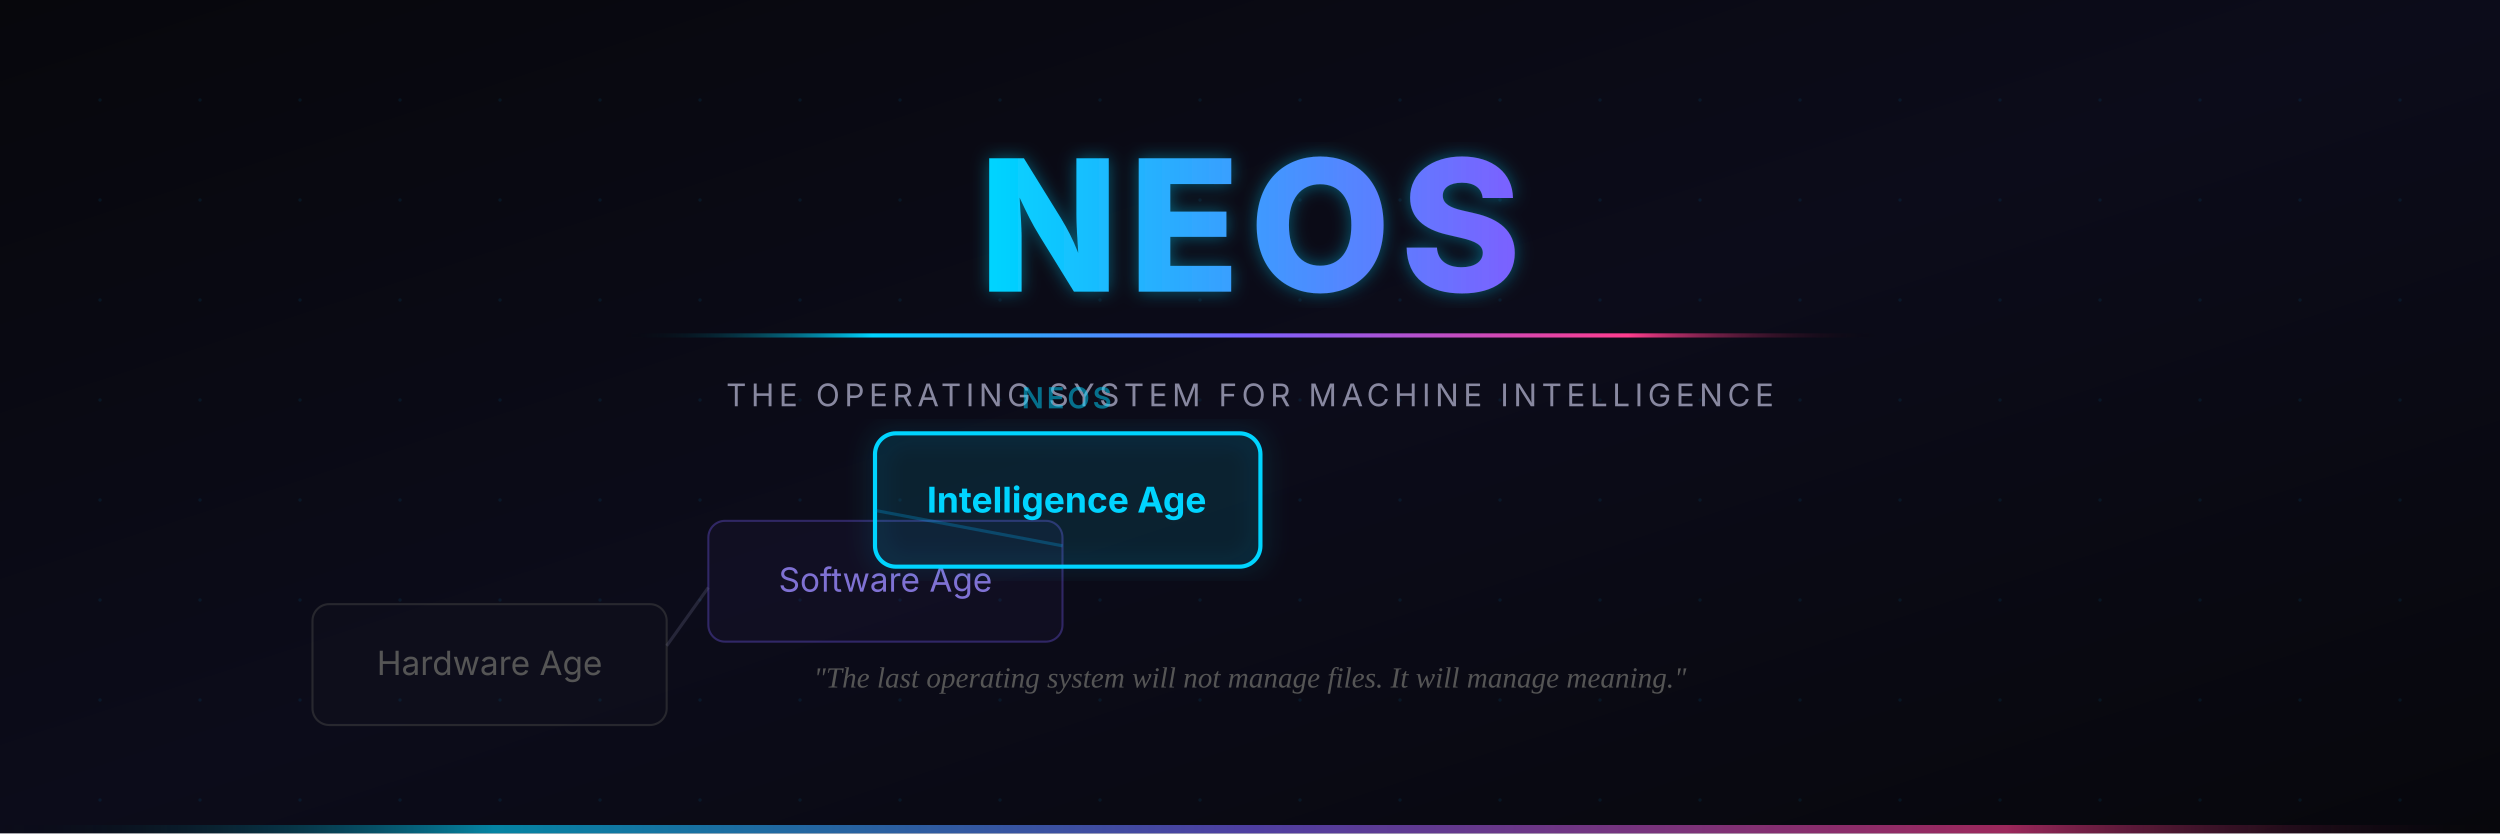
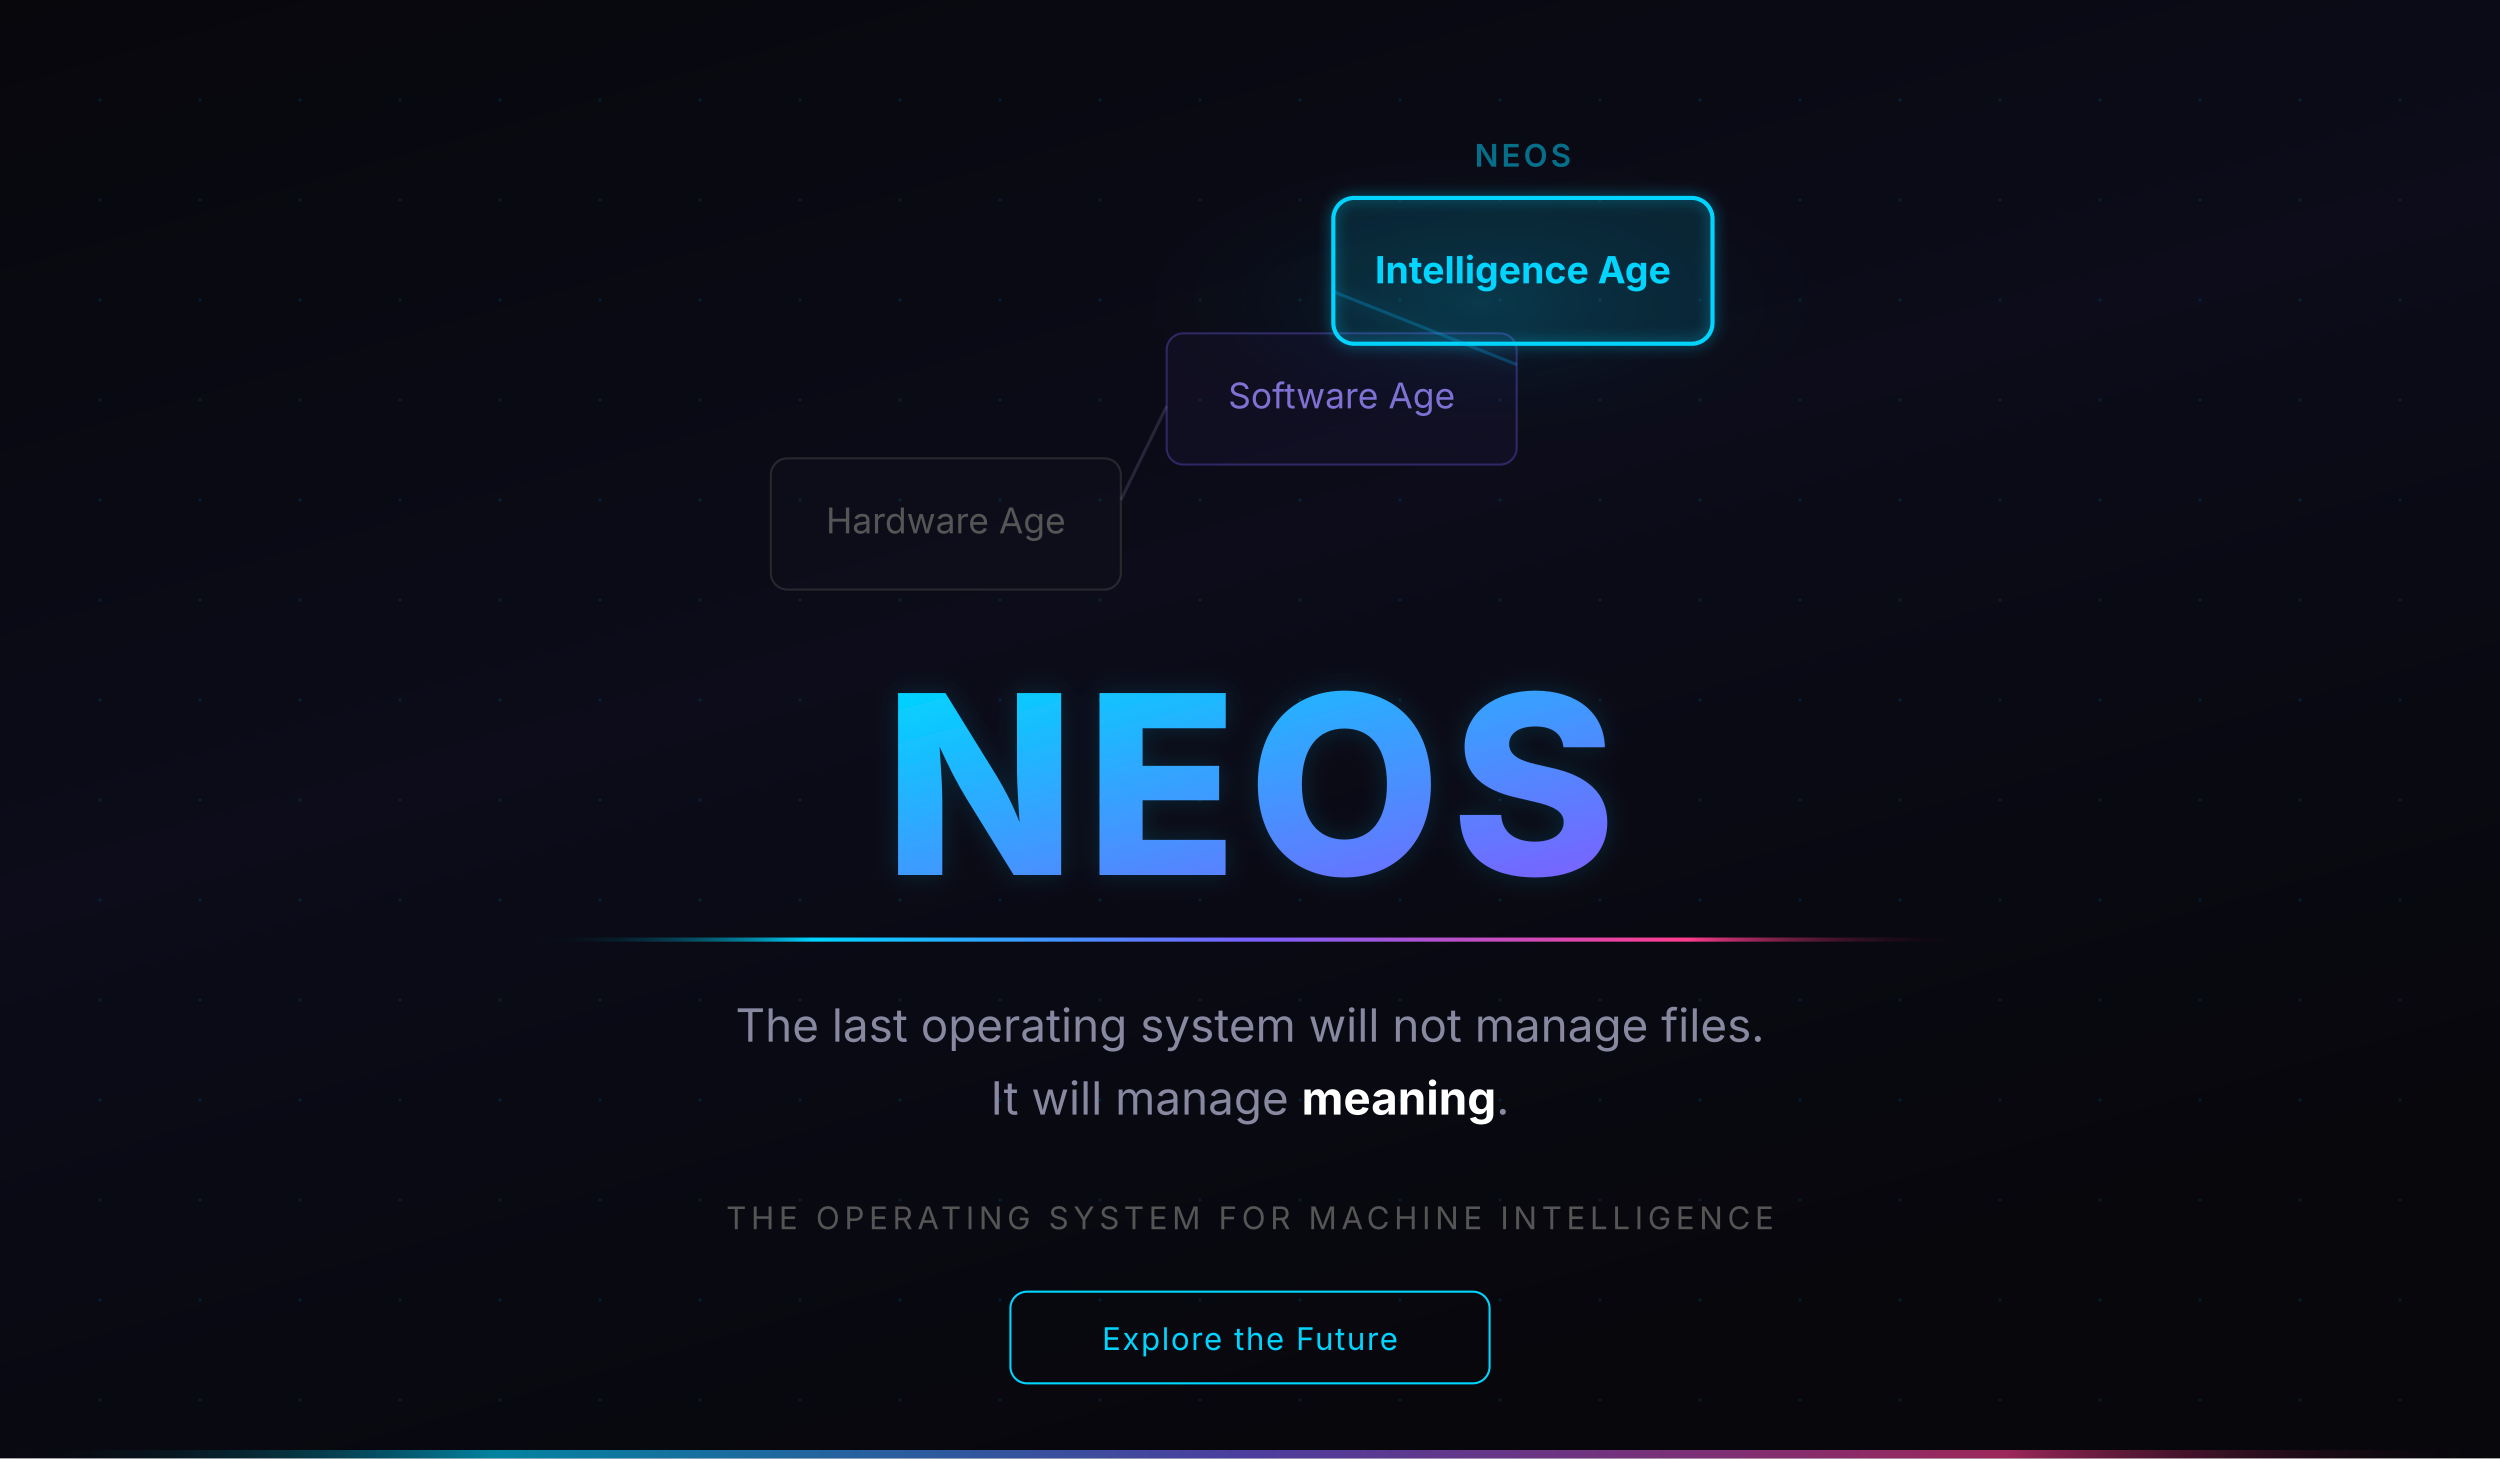
- <svg xmlns="http://www.w3.org/2000/svg" viewBox="0 0 1200 400" width="1200" height="400">
+ <svg xmlns="http://www.w3.org/2000/svg" viewBox="0 0 1200 700" width="1200" height="700">
  <defs>
-     <linearGradient id="bg" x1="0" y1="0" x2="1" y2="1">
+     <linearGradient id="bg" x1="0" y1="0" x2="0.5" y2="1">
      <stop offset="0%" stop-color="#07070c" />
      <stop offset="50%" stop-color="#0c0c1a" />
      <stop offset="100%" stop-color="#07070c" />
    </linearGradient>
-     <linearGradient id="title-grad" x1="0" y1="0" x2="1" y2="0">
+     <linearGradient id="title-grad" x1="0" y1="0" x2="1" y2="1">
      <stop offset="0%" stop-color="#00d4ff" />
      <stop offset="100%" stop-color="#7b61ff" />
    </linearGradient>
    <linearGradient id="line-grad" x1="0" y1="0" x2="1" y2="0">
      <stop offset="0%" stop-color="transparent" />
      <stop offset="20%" stop-color="#00d4ff" />
      <stop offset="50%" stop-color="#7b61ff" />
      <stop offset="80%" stop-color="#ff3d8e" />
      <stop offset="100%" stop-color="transparent" />
    </linearGradient>
-     <filter id="glow">
-       <feGaussianBlur stdDeviation="4" result="blur" />
-       <feFlood flood-color="#00d4ff" flood-opacity="0.4" result="color" />
+     <filter id="glow-cyan" x="-50%" y="-50%" width="200%" height="200%">
+       <feGaussianBlur in="SourceGraphic" stdDeviation="3" result="blur" />
+       <feFlood flood-color="#00d4ff" flood-opacity="0.6" result="color" />
      <feComposite in="color" in2="blur" operator="in" result="glow" />
      <feMerge>
        <feMergeNode in="glow" />
        <feMergeNode in="SourceGraphic" />
      </feMerge>
    </filter>
-     <filter id="glow-box">
+     <filter id="glow-title" x="-20%" y="-20%" width="140%" height="140%">
      <feGaussianBlur stdDeviation="6" result="blur" />
-       <feFlood flood-color="#00d4ff" flood-opacity="0.35" result="color" />
+       <feFlood flood-color="#00d4ff" flood-opacity="0.15" result="color" />
      <feComposite in="color" in2="blur" operator="in" result="glow" />
      <feMerge>
        <feMergeNode in="glow" />
        <feMergeNode in="SourceGraphic" />
      </feMerge>
    </filter>
+     <radialGradient id="intel-glow" cx="0.5" cy="0.5" r="0.5">
+       <stop offset="0%" stop-color="rgba(0,212,255,0.12)" />
+       <stop offset="100%" stop-color="transparent" />
+     </radialGradient>
  </defs>
-   <rect width="1200" height="400" fill="url(#bg)" />
-   <g opacity="0.08">
+   <rect width="1200" height="700" fill="url(#bg)" />
+   <g opacity="0.12">
    <circle cx="48" cy="48" r="0.8" fill="#00b4ff" />
    <circle cx="96" cy="48" r="0.8" fill="#00b4ff" />
    <circle cx="144" cy="48" r="0.8" fill="#00b4ff" />
    <circle cx="192" cy="48" r="0.8" fill="#00b4ff" />
    <circle cx="240" cy="48" r="0.8" fill="#00b4ff" />
    <circle cx="288" cy="48" r="0.8" fill="#00b4ff" />
    <circle cx="336" cy="48" r="0.8" fill="#00b4ff" />
    <circle cx="384" cy="48" r="0.8" fill="#00b4ff" />
    <circle cx="432" cy="48" r="0.8" fill="#00b4ff" />
    <circle cx="480" cy="48" r="0.8" fill="#00b4ff" />
    <circle cx="528" cy="48" r="0.8" fill="#00b4ff" />
    <circle cx="576" cy="48" r="0.8" fill="#00b4ff" />
    <circle cx="624" cy="48" r="0.8" fill="#00b4ff" />
    <circle cx="672" cy="48" r="0.8" fill="#00b4ff" />
    <circle cx="720" cy="48" r="0.8" fill="#00b4ff" />
    <circle cx="768" cy="48" r="0.8" fill="#00b4ff" />
    <circle cx="816" cy="48" r="0.8" fill="#00b4ff" />
    <circle cx="864" cy="48" r="0.8" fill="#00b4ff" />
    <circle cx="912" cy="48" r="0.8" fill="#00b4ff" />
    <circle cx="960" cy="48" r="0.8" fill="#00b4ff" />
    <circle cx="1008" cy="48" r="0.8" fill="#00b4ff" />
    <circle cx="1056" cy="48" r="0.8" fill="#00b4ff" />
    <circle cx="1104" cy="48" r="0.8" fill="#00b4ff" />
    <circle cx="1152" cy="48" r="0.8" fill="#00b4ff" />
    <circle cx="48" cy="96" r="0.8" fill="#00b4ff" />
    <circle cx="96" cy="96" r="0.8" fill="#00b4ff" />
    <circle cx="144" cy="96" r="0.8" fill="#00b4ff" />
    <circle cx="192" cy="96" r="0.8" fill="#00b4ff" />
    <circle cx="240" cy="96" r="0.8" fill="#00b4ff" />
    <circle cx="288" cy="96" r="0.8" fill="#00b4ff" />
    <circle cx="336" cy="96" r="0.8" fill="#00b4ff" />
    <circle cx="384" cy="96" r="0.8" fill="#00b4ff" />
    <circle cx="432" cy="96" r="0.8" fill="#00b4ff" />
    <circle cx="480" cy="96" r="0.8" fill="#00b4ff" />
    <circle cx="528" cy="96" r="0.8" fill="#00b4ff" />
    <circle cx="576" cy="96" r="0.8" fill="#00b4ff" />
    <circle cx="624" cy="96" r="0.8" fill="#00b4ff" />
    <circle cx="672" cy="96" r="0.8" fill="#00b4ff" />
    <circle cx="720" cy="96" r="0.8" fill="#00b4ff" />
    <circle cx="768" cy="96" r="0.8" fill="#00b4ff" />
    <circle cx="816" cy="96" r="0.8" fill="#00b4ff" />
    <circle cx="864" cy="96" r="0.8" fill="#00b4ff" />
    <circle cx="912" cy="96" r="0.8" fill="#00b4ff" />
    <circle cx="960" cy="96" r="0.8" fill="#00b4ff" />
    <circle cx="1008" cy="96" r="0.8" fill="#00b4ff" />
    <circle cx="1056" cy="96" r="0.8" fill="#00b4ff" />
    <circle cx="1104" cy="96" r="0.8" fill="#00b4ff" />
    <circle cx="1152" cy="96" r="0.8" fill="#00b4ff" />
    <circle cx="48" cy="144" r="0.8" fill="#00b4ff" />
    <circle cx="96" cy="144" r="0.8" fill="#00b4ff" />
    <circle cx="144" cy="144" r="0.8" fill="#00b4ff" />
    <circle cx="192" cy="144" r="0.8" fill="#00b4ff" />
    <circle cx="240" cy="144" r="0.8" fill="#00b4ff" />
    <circle cx="288" cy="144" r="0.8" fill="#00b4ff" />
    <circle cx="336" cy="144" r="0.8" fill="#00b4ff" />
    <circle cx="384" cy="144" r="0.8" fill="#00b4ff" />
    <circle cx="432" cy="144" r="0.8" fill="#00b4ff" />
    <circle cx="480" cy="144" r="0.8" fill="#00b4ff" />
    <circle cx="528" cy="144" r="0.8" fill="#00b4ff" />
    <circle cx="576" cy="144" r="0.8" fill="#00b4ff" />
    <circle cx="624" cy="144" r="0.8" fill="#00b4ff" />
    <circle cx="672" cy="144" r="0.8" fill="#00b4ff" />
    <circle cx="720" cy="144" r="0.8" fill="#00b4ff" />
    <circle cx="768" cy="144" r="0.8" fill="#00b4ff" />
    <circle cx="816" cy="144" r="0.8" fill="#00b4ff" />
    <circle cx="864" cy="144" r="0.8" fill="#00b4ff" />
    <circle cx="912" cy="144" r="0.8" fill="#00b4ff" />
    <circle cx="960" cy="144" r="0.8" fill="#00b4ff" />
    <circle cx="1008" cy="144" r="0.8" fill="#00b4ff" />
    <circle cx="1056" cy="144" r="0.8" fill="#00b4ff" />
    <circle cx="1104" cy="144" r="0.8" fill="#00b4ff" />
    <circle cx="1152" cy="144" r="0.8" fill="#00b4ff" />
    <circle cx="48" cy="192" r="0.8" fill="#00b4ff" />
    <circle cx="96" cy="192" r="0.8" fill="#00b4ff" />
    <circle cx="144" cy="192" r="0.8" fill="#00b4ff" />
    <circle cx="192" cy="192" r="0.8" fill="#00b4ff" />
    <circle cx="240" cy="192" r="0.8" fill="#00b4ff" />
    <circle cx="288" cy="192" r="0.8" fill="#00b4ff" />
    <circle cx="336" cy="192" r="0.8" fill="#00b4ff" />
    <circle cx="384" cy="192" r="0.8" fill="#00b4ff" />
    <circle cx="432" cy="192" r="0.8" fill="#00b4ff" />
    <circle cx="480" cy="192" r="0.8" fill="#00b4ff" />
    <circle cx="528" cy="192" r="0.8" fill="#00b4ff" />
    <circle cx="576" cy="192" r="0.8" fill="#00b4ff" />
    <circle cx="624" cy="192" r="0.8" fill="#00b4ff" />
    <circle cx="672" cy="192" r="0.8" fill="#00b4ff" />
    <circle cx="720" cy="192" r="0.8" fill="#00b4ff" />
    <circle cx="768" cy="192" r="0.8" fill="#00b4ff" />
    <circle cx="816" cy="192" r="0.8" fill="#00b4ff" />
    <circle cx="864" cy="192" r="0.8" fill="#00b4ff" />
    <circle cx="912" cy="192" r="0.8" fill="#00b4ff" />
    <circle cx="960" cy="192" r="0.8" fill="#00b4ff" />
    <circle cx="1008" cy="192" r="0.8" fill="#00b4ff" />
    <circle cx="1056" cy="192" r="0.8" fill="#00b4ff" />
    <circle cx="1104" cy="192" r="0.8" fill="#00b4ff" />
    <circle cx="1152" cy="192" r="0.8" fill="#00b4ff" />
    <circle cx="48" cy="240" r="0.8" fill="#00b4ff" />
    <circle cx="96" cy="240" r="0.8" fill="#00b4ff" />
    <circle cx="144" cy="240" r="0.8" fill="#00b4ff" />
    <circle cx="192" cy="240" r="0.8" fill="#00b4ff" />
    <circle cx="240" cy="240" r="0.8" fill="#00b4ff" />
    <circle cx="288" cy="240" r="0.8" fill="#00b4ff" />
    <circle cx="336" cy="240" r="0.8" fill="#00b4ff" />
    <circle cx="384" cy="240" r="0.8" fill="#00b4ff" />
    <circle cx="432" cy="240" r="0.8" fill="#00b4ff" />
    <circle cx="480" cy="240" r="0.8" fill="#00b4ff" />
    <circle cx="528" cy="240" r="0.8" fill="#00b4ff" />
    <circle cx="576" cy="240" r="0.8" fill="#00b4ff" />
    <circle cx="624" cy="240" r="0.8" fill="#00b4ff" />
    <circle cx="672" cy="240" r="0.8" fill="#00b4ff" />
    <circle cx="720" cy="240" r="0.8" fill="#00b4ff" />
    <circle cx="768" cy="240" r="0.8" fill="#00b4ff" />
    <circle cx="816" cy="240" r="0.8" fill="#00b4ff" />
    <circle cx="864" cy="240" r="0.8" fill="#00b4ff" />
    <circle cx="912" cy="240" r="0.8" fill="#00b4ff" />
    <circle cx="960" cy="240" r="0.8" fill="#00b4ff" />
    <circle cx="1008" cy="240" r="0.8" fill="#00b4ff" />
    <circle cx="1056" cy="240" r="0.8" fill="#00b4ff" />
    <circle cx="1104" cy="240" r="0.8" fill="#00b4ff" />
    <circle cx="1152" cy="240" r="0.8" fill="#00b4ff" />
    <circle cx="48" cy="288" r="0.8" fill="#00b4ff" />
    <circle cx="96" cy="288" r="0.8" fill="#00b4ff" />
    <circle cx="144" cy="288" r="0.8" fill="#00b4ff" />
    <circle cx="192" cy="288" r="0.8" fill="#00b4ff" />
    <circle cx="240" cy="288" r="0.8" fill="#00b4ff" />
    <circle cx="288" cy="288" r="0.8" fill="#00b4ff" />
    <circle cx="336" cy="288" r="0.8" fill="#00b4ff" />
    <circle cx="384" cy="288" r="0.8" fill="#00b4ff" />
    <circle cx="432" cy="288" r="0.8" fill="#00b4ff" />
    <circle cx="480" cy="288" r="0.8" fill="#00b4ff" />
    <circle cx="528" cy="288" r="0.8" fill="#00b4ff" />
    <circle cx="576" cy="288" r="0.8" fill="#00b4ff" />
    <circle cx="624" cy="288" r="0.8" fill="#00b4ff" />
    <circle cx="672" cy="288" r="0.8" fill="#00b4ff" />
    <circle cx="720" cy="288" r="0.8" fill="#00b4ff" />
    <circle cx="768" cy="288" r="0.8" fill="#00b4ff" />
    <circle cx="816" cy="288" r="0.8" fill="#00b4ff" />
    <circle cx="864" cy="288" r="0.8" fill="#00b4ff" />
    <circle cx="912" cy="288" r="0.8" fill="#00b4ff" />
    <circle cx="960" cy="288" r="0.8" fill="#00b4ff" />
    <circle cx="1008" cy="288" r="0.8" fill="#00b4ff" />
    <circle cx="1056" cy="288" r="0.8" fill="#00b4ff" />
    <circle cx="1104" cy="288" r="0.8" fill="#00b4ff" />
    <circle cx="1152" cy="288" r="0.8" fill="#00b4ff" />
    <circle cx="48" cy="336" r="0.8" fill="#00b4ff" />
    <circle cx="96" cy="336" r="0.8" fill="#00b4ff" />
    <circle cx="144" cy="336" r="0.8" fill="#00b4ff" />
    <circle cx="192" cy="336" r="0.8" fill="#00b4ff" />
    <circle cx="240" cy="336" r="0.8" fill="#00b4ff" />
    <circle cx="288" cy="336" r="0.8" fill="#00b4ff" />
    <circle cx="336" cy="336" r="0.8" fill="#00b4ff" />
    <circle cx="384" cy="336" r="0.8" fill="#00b4ff" />
    <circle cx="432" cy="336" r="0.8" fill="#00b4ff" />
    <circle cx="480" cy="336" r="0.8" fill="#00b4ff" />
    <circle cx="528" cy="336" r="0.8" fill="#00b4ff" />
    <circle cx="576" cy="336" r="0.8" fill="#00b4ff" />
    <circle cx="624" cy="336" r="0.8" fill="#00b4ff" />
    <circle cx="672" cy="336" r="0.8" fill="#00b4ff" />
    <circle cx="720" cy="336" r="0.8" fill="#00b4ff" />
    <circle cx="768" cy="336" r="0.8" fill="#00b4ff" />
    <circle cx="816" cy="336" r="0.8" fill="#00b4ff" />
    <circle cx="864" cy="336" r="0.8" fill="#00b4ff" />
    <circle cx="912" cy="336" r="0.8" fill="#00b4ff" />
    <circle cx="960" cy="336" r="0.8" fill="#00b4ff" />
    <circle cx="1008" cy="336" r="0.8" fill="#00b4ff" />
    <circle cx="1056" cy="336" r="0.8" fill="#00b4ff" />
    <circle cx="1104" cy="336" r="0.8" fill="#00b4ff" />
    <circle cx="1152" cy="336" r="0.8" fill="#00b4ff" />
    <circle cx="48" cy="384" r="0.8" fill="#00b4ff" />
    <circle cx="96" cy="384" r="0.8" fill="#00b4ff" />
    <circle cx="144" cy="384" r="0.8" fill="#00b4ff" />
    <circle cx="192" cy="384" r="0.8" fill="#00b4ff" />
    <circle cx="240" cy="384" r="0.8" fill="#00b4ff" />
    <circle cx="288" cy="384" r="0.8" fill="#00b4ff" />
    <circle cx="336" cy="384" r="0.8" fill="#00b4ff" />
    <circle cx="384" cy="384" r="0.8" fill="#00b4ff" />
    <circle cx="432" cy="384" r="0.8" fill="#00b4ff" />
    <circle cx="480" cy="384" r="0.8" fill="#00b4ff" />
    <circle cx="528" cy="384" r="0.8" fill="#00b4ff" />
    <circle cx="576" cy="384" r="0.8" fill="#00b4ff" />
    <circle cx="624" cy="384" r="0.8" fill="#00b4ff" />
    <circle cx="672" cy="384" r="0.8" fill="#00b4ff" />
    <circle cx="720" cy="384" r="0.8" fill="#00b4ff" />
    <circle cx="768" cy="384" r="0.8" fill="#00b4ff" />
    <circle cx="816" cy="384" r="0.8" fill="#00b4ff" />
    <circle cx="864" cy="384" r="0.8" fill="#00b4ff" />
    <circle cx="912" cy="384" r="0.8" fill="#00b4ff" />
    <circle cx="960" cy="384" r="0.8" fill="#00b4ff" />
    <circle cx="1008" cy="384" r="0.8" fill="#00b4ff" />
    <circle cx="1056" cy="384" r="0.8" fill="#00b4ff" />
    <circle cx="1104" cy="384" r="0.8" fill="#00b4ff" />
    <circle cx="1152" cy="384" r="0.8" fill="#00b4ff" />
+     <circle cx="48" cy="432" r="0.8" fill="#00b4ff" />
+     <circle cx="96" cy="432" r="0.8" fill="#00b4ff" />
+     <circle cx="144" cy="432" r="0.8" fill="#00b4ff" />
+     <circle cx="192" cy="432" r="0.8" fill="#00b4ff" />
+     <circle cx="240" cy="432" r="0.8" fill="#00b4ff" />
+     <circle cx="288" cy="432" r="0.8" fill="#00b4ff" />
+     <circle cx="336" cy="432" r="0.8" fill="#00b4ff" />
+     <circle cx="384" cy="432" r="0.8" fill="#00b4ff" />
+     <circle cx="432" cy="432" r="0.8" fill="#00b4ff" />
+     <circle cx="480" cy="432" r="0.8" fill="#00b4ff" />
+     <circle cx="528" cy="432" r="0.8" fill="#00b4ff" />
+     <circle cx="576" cy="432" r="0.8" fill="#00b4ff" />
+     <circle cx="624" cy="432" r="0.8" fill="#00b4ff" />
+     <circle cx="672" cy="432" r="0.8" fill="#00b4ff" />
+     <circle cx="720" cy="432" r="0.8" fill="#00b4ff" />
+     <circle cx="768" cy="432" r="0.8" fill="#00b4ff" />
+     <circle cx="816" cy="432" r="0.8" fill="#00b4ff" />
+     <circle cx="864" cy="432" r="0.8" fill="#00b4ff" />
+     <circle cx="912" cy="432" r="0.8" fill="#00b4ff" />
+     <circle cx="960" cy="432" r="0.8" fill="#00b4ff" />
+     <circle cx="1008" cy="432" r="0.8" fill="#00b4ff" />
+     <circle cx="1056" cy="432" r="0.8" fill="#00b4ff" />
+     <circle cx="1104" cy="432" r="0.8" fill="#00b4ff" />
+     <circle cx="1152" cy="432" r="0.8" fill="#00b4ff" />
+     <circle cx="48" cy="480" r="0.8" fill="#00b4ff" />
+     <circle cx="96" cy="480" r="0.8" fill="#00b4ff" />
+     <circle cx="144" cy="480" r="0.8" fill="#00b4ff" />
+     <circle cx="192" cy="480" r="0.8" fill="#00b4ff" />
+     <circle cx="240" cy="480" r="0.8" fill="#00b4ff" />
+     <circle cx="288" cy="480" r="0.8" fill="#00b4ff" />
+     <circle cx="336" cy="480" r="0.8" fill="#00b4ff" />
+     <circle cx="384" cy="480" r="0.8" fill="#00b4ff" />
+     <circle cx="432" cy="480" r="0.8" fill="#00b4ff" />
+     <circle cx="480" cy="480" r="0.8" fill="#00b4ff" />
+     <circle cx="528" cy="480" r="0.8" fill="#00b4ff" />
+     <circle cx="576" cy="480" r="0.8" fill="#00b4ff" />
+     <circle cx="624" cy="480" r="0.8" fill="#00b4ff" />
+     <circle cx="672" cy="480" r="0.8" fill="#00b4ff" />
+     <circle cx="720" cy="480" r="0.8" fill="#00b4ff" />
+     <circle cx="768" cy="480" r="0.8" fill="#00b4ff" />
+     <circle cx="816" cy="480" r="0.8" fill="#00b4ff" />
+     <circle cx="864" cy="480" r="0.8" fill="#00b4ff" />
+     <circle cx="912" cy="480" r="0.8" fill="#00b4ff" />
+     <circle cx="960" cy="480" r="0.8" fill="#00b4ff" />
+     <circle cx="1008" cy="480" r="0.8" fill="#00b4ff" />
+     <circle cx="1056" cy="480" r="0.8" fill="#00b4ff" />
+     <circle cx="1104" cy="480" r="0.8" fill="#00b4ff" />
+     <circle cx="1152" cy="480" r="0.8" fill="#00b4ff" />
+     <circle cx="48" cy="528" r="0.8" fill="#00b4ff" />
+     <circle cx="96" cy="528" r="0.8" fill="#00b4ff" />
+     <circle cx="144" cy="528" r="0.8" fill="#00b4ff" />
+     <circle cx="192" cy="528" r="0.8" fill="#00b4ff" />
+     <circle cx="240" cy="528" r="0.8" fill="#00b4ff" />
+     <circle cx="288" cy="528" r="0.8" fill="#00b4ff" />
+     <circle cx="336" cy="528" r="0.8" fill="#00b4ff" />
+     <circle cx="384" cy="528" r="0.8" fill="#00b4ff" />
+     <circle cx="432" cy="528" r="0.8" fill="#00b4ff" />
+     <circle cx="480" cy="528" r="0.8" fill="#00b4ff" />
+     <circle cx="528" cy="528" r="0.8" fill="#00b4ff" />
+     <circle cx="576" cy="528" r="0.8" fill="#00b4ff" />
+     <circle cx="624" cy="528" r="0.8" fill="#00b4ff" />
+     <circle cx="672" cy="528" r="0.8" fill="#00b4ff" />
+     <circle cx="720" cy="528" r="0.8" fill="#00b4ff" />
+     <circle cx="768" cy="528" r="0.8" fill="#00b4ff" />
+     <circle cx="816" cy="528" r="0.8" fill="#00b4ff" />
+     <circle cx="864" cy="528" r="0.8" fill="#00b4ff" />
+     <circle cx="912" cy="528" r="0.8" fill="#00b4ff" />
+     <circle cx="960" cy="528" r="0.8" fill="#00b4ff" />
+     <circle cx="1008" cy="528" r="0.8" fill="#00b4ff" />
+     <circle cx="1056" cy="528" r="0.8" fill="#00b4ff" />
+     <circle cx="1104" cy="528" r="0.8" fill="#00b4ff" />
+     <circle cx="1152" cy="528" r="0.8" fill="#00b4ff" />
+     <circle cx="48" cy="576" r="0.8" fill="#00b4ff" />
+     <circle cx="96" cy="576" r="0.8" fill="#00b4ff" />
+     <circle cx="144" cy="576" r="0.8" fill="#00b4ff" />
+     <circle cx="192" cy="576" r="0.8" fill="#00b4ff" />
+     <circle cx="240" cy="576" r="0.8" fill="#00b4ff" />
+     <circle cx="288" cy="576" r="0.8" fill="#00b4ff" />
+     <circle cx="336" cy="576" r="0.8" fill="#00b4ff" />
+     <circle cx="384" cy="576" r="0.8" fill="#00b4ff" />
+     <circle cx="432" cy="576" r="0.8" fill="#00b4ff" />
+     <circle cx="480" cy="576" r="0.8" fill="#00b4ff" />
+     <circle cx="528" cy="576" r="0.8" fill="#00b4ff" />
+     <circle cx="576" cy="576" r="0.8" fill="#00b4ff" />
+     <circle cx="624" cy="576" r="0.8" fill="#00b4ff" />
+     <circle cx="672" cy="576" r="0.8" fill="#00b4ff" />
+     <circle cx="720" cy="576" r="0.8" fill="#00b4ff" />
+     <circle cx="768" cy="576" r="0.8" fill="#00b4ff" />
+     <circle cx="816" cy="576" r="0.8" fill="#00b4ff" />
+     <circle cx="864" cy="576" r="0.8" fill="#00b4ff" />
+     <circle cx="912" cy="576" r="0.8" fill="#00b4ff" />
+     <circle cx="960" cy="576" r="0.8" fill="#00b4ff" />
+     <circle cx="1008" cy="576" r="0.8" fill="#00b4ff" />
+     <circle cx="1056" cy="576" r="0.8" fill="#00b4ff" />
+     <circle cx="1104" cy="576" r="0.8" fill="#00b4ff" />
+     <circle cx="1152" cy="576" r="0.8" fill="#00b4ff" />
+     <circle cx="48" cy="624" r="0.8" fill="#00b4ff" />
+     <circle cx="96" cy="624" r="0.8" fill="#00b4ff" />
+     <circle cx="144" cy="624" r="0.8" fill="#00b4ff" />
+     <circle cx="192" cy="624" r="0.8" fill="#00b4ff" />
+     <circle cx="240" cy="624" r="0.8" fill="#00b4ff" />
+     <circle cx="288" cy="624" r="0.8" fill="#00b4ff" />
+     <circle cx="336" cy="624" r="0.8" fill="#00b4ff" />
+     <circle cx="384" cy="624" r="0.8" fill="#00b4ff" />
+     <circle cx="432" cy="624" r="0.8" fill="#00b4ff" />
+     <circle cx="480" cy="624" r="0.8" fill="#00b4ff" />
+     <circle cx="528" cy="624" r="0.8" fill="#00b4ff" />
+     <circle cx="576" cy="624" r="0.8" fill="#00b4ff" />
+     <circle cx="624" cy="624" r="0.8" fill="#00b4ff" />
+     <circle cx="672" cy="624" r="0.8" fill="#00b4ff" />
+     <circle cx="720" cy="624" r="0.8" fill="#00b4ff" />
+     <circle cx="768" cy="624" r="0.8" fill="#00b4ff" />
+     <circle cx="816" cy="624" r="0.8" fill="#00b4ff" />
+     <circle cx="864" cy="624" r="0.8" fill="#00b4ff" />
+     <circle cx="912" cy="624" r="0.8" fill="#00b4ff" />
+     <circle cx="960" cy="624" r="0.8" fill="#00b4ff" />
+     <circle cx="1008" cy="624" r="0.8" fill="#00b4ff" />
+     <circle cx="1056" cy="624" r="0.8" fill="#00b4ff" />
+     <circle cx="1104" cy="624" r="0.8" fill="#00b4ff" />
+     <circle cx="1152" cy="624" r="0.8" fill="#00b4ff" />
+     <circle cx="48" cy="672" r="0.8" fill="#00b4ff" />
+     <circle cx="96" cy="672" r="0.8" fill="#00b4ff" />
+     <circle cx="144" cy="672" r="0.8" fill="#00b4ff" />
+     <circle cx="192" cy="672" r="0.8" fill="#00b4ff" />
+     <circle cx="240" cy="672" r="0.8" fill="#00b4ff" />
+     <circle cx="288" cy="672" r="0.8" fill="#00b4ff" />
+     <circle cx="336" cy="672" r="0.8" fill="#00b4ff" />
+     <circle cx="384" cy="672" r="0.8" fill="#00b4ff" />
+     <circle cx="432" cy="672" r="0.8" fill="#00b4ff" />
+     <circle cx="480" cy="672" r="0.8" fill="#00b4ff" />
+     <circle cx="528" cy="672" r="0.8" fill="#00b4ff" />
+     <circle cx="576" cy="672" r="0.8" fill="#00b4ff" />
+     <circle cx="624" cy="672" r="0.8" fill="#00b4ff" />
+     <circle cx="672" cy="672" r="0.8" fill="#00b4ff" />
+     <circle cx="720" cy="672" r="0.8" fill="#00b4ff" />
+     <circle cx="768" cy="672" r="0.8" fill="#00b4ff" />
+     <circle cx="816" cy="672" r="0.8" fill="#00b4ff" />
+     <circle cx="864" cy="672" r="0.8" fill="#00b4ff" />
+     <circle cx="912" cy="672" r="0.8" fill="#00b4ff" />
+     <circle cx="960" cy="672" r="0.8" fill="#00b4ff" />
+     <circle cx="1008" cy="672" r="0.8" fill="#00b4ff" />
+     <circle cx="1056" cy="672" r="0.8" fill="#00b4ff" />
+     <circle cx="1104" cy="672" r="0.8" fill="#00b4ff" />
+     <circle cx="1152" cy="672" r="0.8" fill="#00b4ff" />
  </g>
-   <text x="600" y="140" text-anchor="middle" fill="url(#title-grad)" font-family="system-ui, -apple-system, sans-serif" font-size="88" font-weight="800" letter-spacing="0.05em" filter="url(#glow)">NEOS</text>
-   <rect x="300" y="160" width="600" height="2" rx="1" fill="url(#line-grad)" />
-   <text x="600" y="195" text-anchor="middle" fill="#8888a0" font-family="system-ui, -apple-system, sans-serif" font-size="15" letter-spacing="0.15em">THE OPERATING SYSTEM FOR MACHINE INTELLIGENCE</text>
-   <rect x="150" y="290" width="170" height="58" rx="8" fill="rgba(80,80,100,0.04)" stroke="#444" stroke-width="1" opacity="0.5" />
-   <text x="235" y="324" text-anchor="middle" fill="#555" font-size="16" font-family="system-ui, -apple-system, sans-serif">Hardware Age</text>
-   <rect x="340" y="250" width="170" height="58" rx="8" fill="rgba(123,97,255,0.05)" stroke="rgba(123,97,255,0.4)" stroke-width="1" opacity="0.8" />
-   <text x="425" y="284" text-anchor="middle" fill="rgba(155,138,255,0.8)" font-size="16" font-family="system-ui, -apple-system, sans-serif">Software Age</text>
-   <rect x="420" y="208" width="185" height="64" rx="10" fill="rgba(0,212,255,0.08)" stroke="#00d4ff" stroke-width="2" filter="url(#glow-box)" />
-   <text x="512" y="246" text-anchor="middle" fill="#00d4ff" font-size="17" font-weight="700" font-family="system-ui, -apple-system, sans-serif">Intelligence Age</text>
-   <line x1="320" y1="310" x2="340" y2="282" stroke="rgba(100,100,130,0.3)" stroke-width="1.5" />
-   <line x1="510" y1="262" x2="420" y2="245" stroke="rgba(0,180,255,0.25)" stroke-width="1.5" />
-   <text x="512" y="196" text-anchor="middle" fill="rgba(0,212,255,0.5)" font-size="14" font-weight="600" letter-spacing="0.1em" font-family="system-ui, -apple-system, sans-serif">NEOS</text>
-   <text x="600" y="330" text-anchor="middle" fill="#555" font-family="Georgia, 'Times New Roman', serif" font-size="14" font-style="italic">"The last operating system will not manage files. It will manage meaning."</text>
-   <rect x="0" y="396" width="1200" height="4" fill="url(#line-grad)" opacity="0.6" />
+   <ellipse cx="710" cy="145" rx="180" ry="80" fill="url(#intel-glow)" />
+   <rect x="370" y="220" width="168" height="63" rx="8" fill="rgba(80,80,100,0.04)" stroke="#444" stroke-width="1" opacity="0.5" />
+   <text x="454" y="256" text-anchor="middle" fill="#555" font-family="system-ui, -apple-system, sans-serif" font-size="17">Hardware Age</text>
+   <rect x="560" y="160" width="168" height="63" rx="8" fill="rgba(123,97,255,0.05)" stroke="rgba(123,97,255,0.4)" stroke-width="1" opacity="0.8" />
+   <text x="644" y="196" text-anchor="middle" fill="rgba(155,138,255,0.8)" font-family="system-ui, -apple-system, sans-serif" font-size="17">Software Age</text>
+   <rect x="640" y="95" width="182" height="70" rx="10" fill="rgba(0,212,255,0.08)" stroke="#00d4ff" stroke-width="2" filter="url(#glow-cyan)" />
+   <text x="731" y="136" text-anchor="middle" fill="#00d4ff" font-family="system-ui, -apple-system, sans-serif" font-size="18" font-weight="700">Intelligence Age</text>
+   <line x1="538" y1="240" x2="560" y2="195" stroke="rgba(100,100,130,0.3)" stroke-width="1.5" />
+   <line x1="728" y1="175" x2="640" y2="140" stroke="rgba(0,180,255,0.25)" stroke-width="1.5" filter="url(#glow-cyan)" />
+   <text x="731" y="80" text-anchor="middle" fill="rgba(0,212,255,0.5)" font-family="system-ui, -apple-system, sans-serif" font-size="15" font-weight="600" letter-spacing="0.1em">NEOS</text>
+   <text x="600" y="420" text-anchor="middle" fill="url(#title-grad)" font-family="system-ui, -apple-system, sans-serif" font-size="120" font-weight="800" letter-spacing="0.04em" filter="url(#glow-title)">NEOS</text>
+   <rect x="250" y="450" width="700" height="2" rx="1" fill="url(#line-grad)" />
+   <text x="600" y="500" text-anchor="middle" fill="#8888a0" font-family="system-ui, -apple-system, sans-serif" font-size="22">The last operating system will not manage files.</text>
+   <text x="600" y="535" text-anchor="middle" fill="#8888a0" font-family="system-ui, -apple-system, sans-serif" font-size="22">It will manage <tspan fill="#ffffff" font-weight="700">meaning</tspan>.</text>
+   <text x="600" y="590" text-anchor="middle" fill="#555" font-family="system-ui, -apple-system, sans-serif" font-size="15" letter-spacing="0.15em">THE OPERATING SYSTEM FOR MACHINE INTELLIGENCE</text>
+   <rect x="485" y="620" width="230" height="44" rx="8" fill="none" stroke="#00d4ff" stroke-width="1" />
+   <text x="600" y="648" text-anchor="middle" fill="#00d4ff" font-family="system-ui, -apple-system, sans-serif" font-size="15" letter-spacing="0.05em">Explore the Future</text>
+   <rect x="0" y="696" width="1200" height="4" fill="url(#line-grad)" opacity="0.6" />
</svg>
